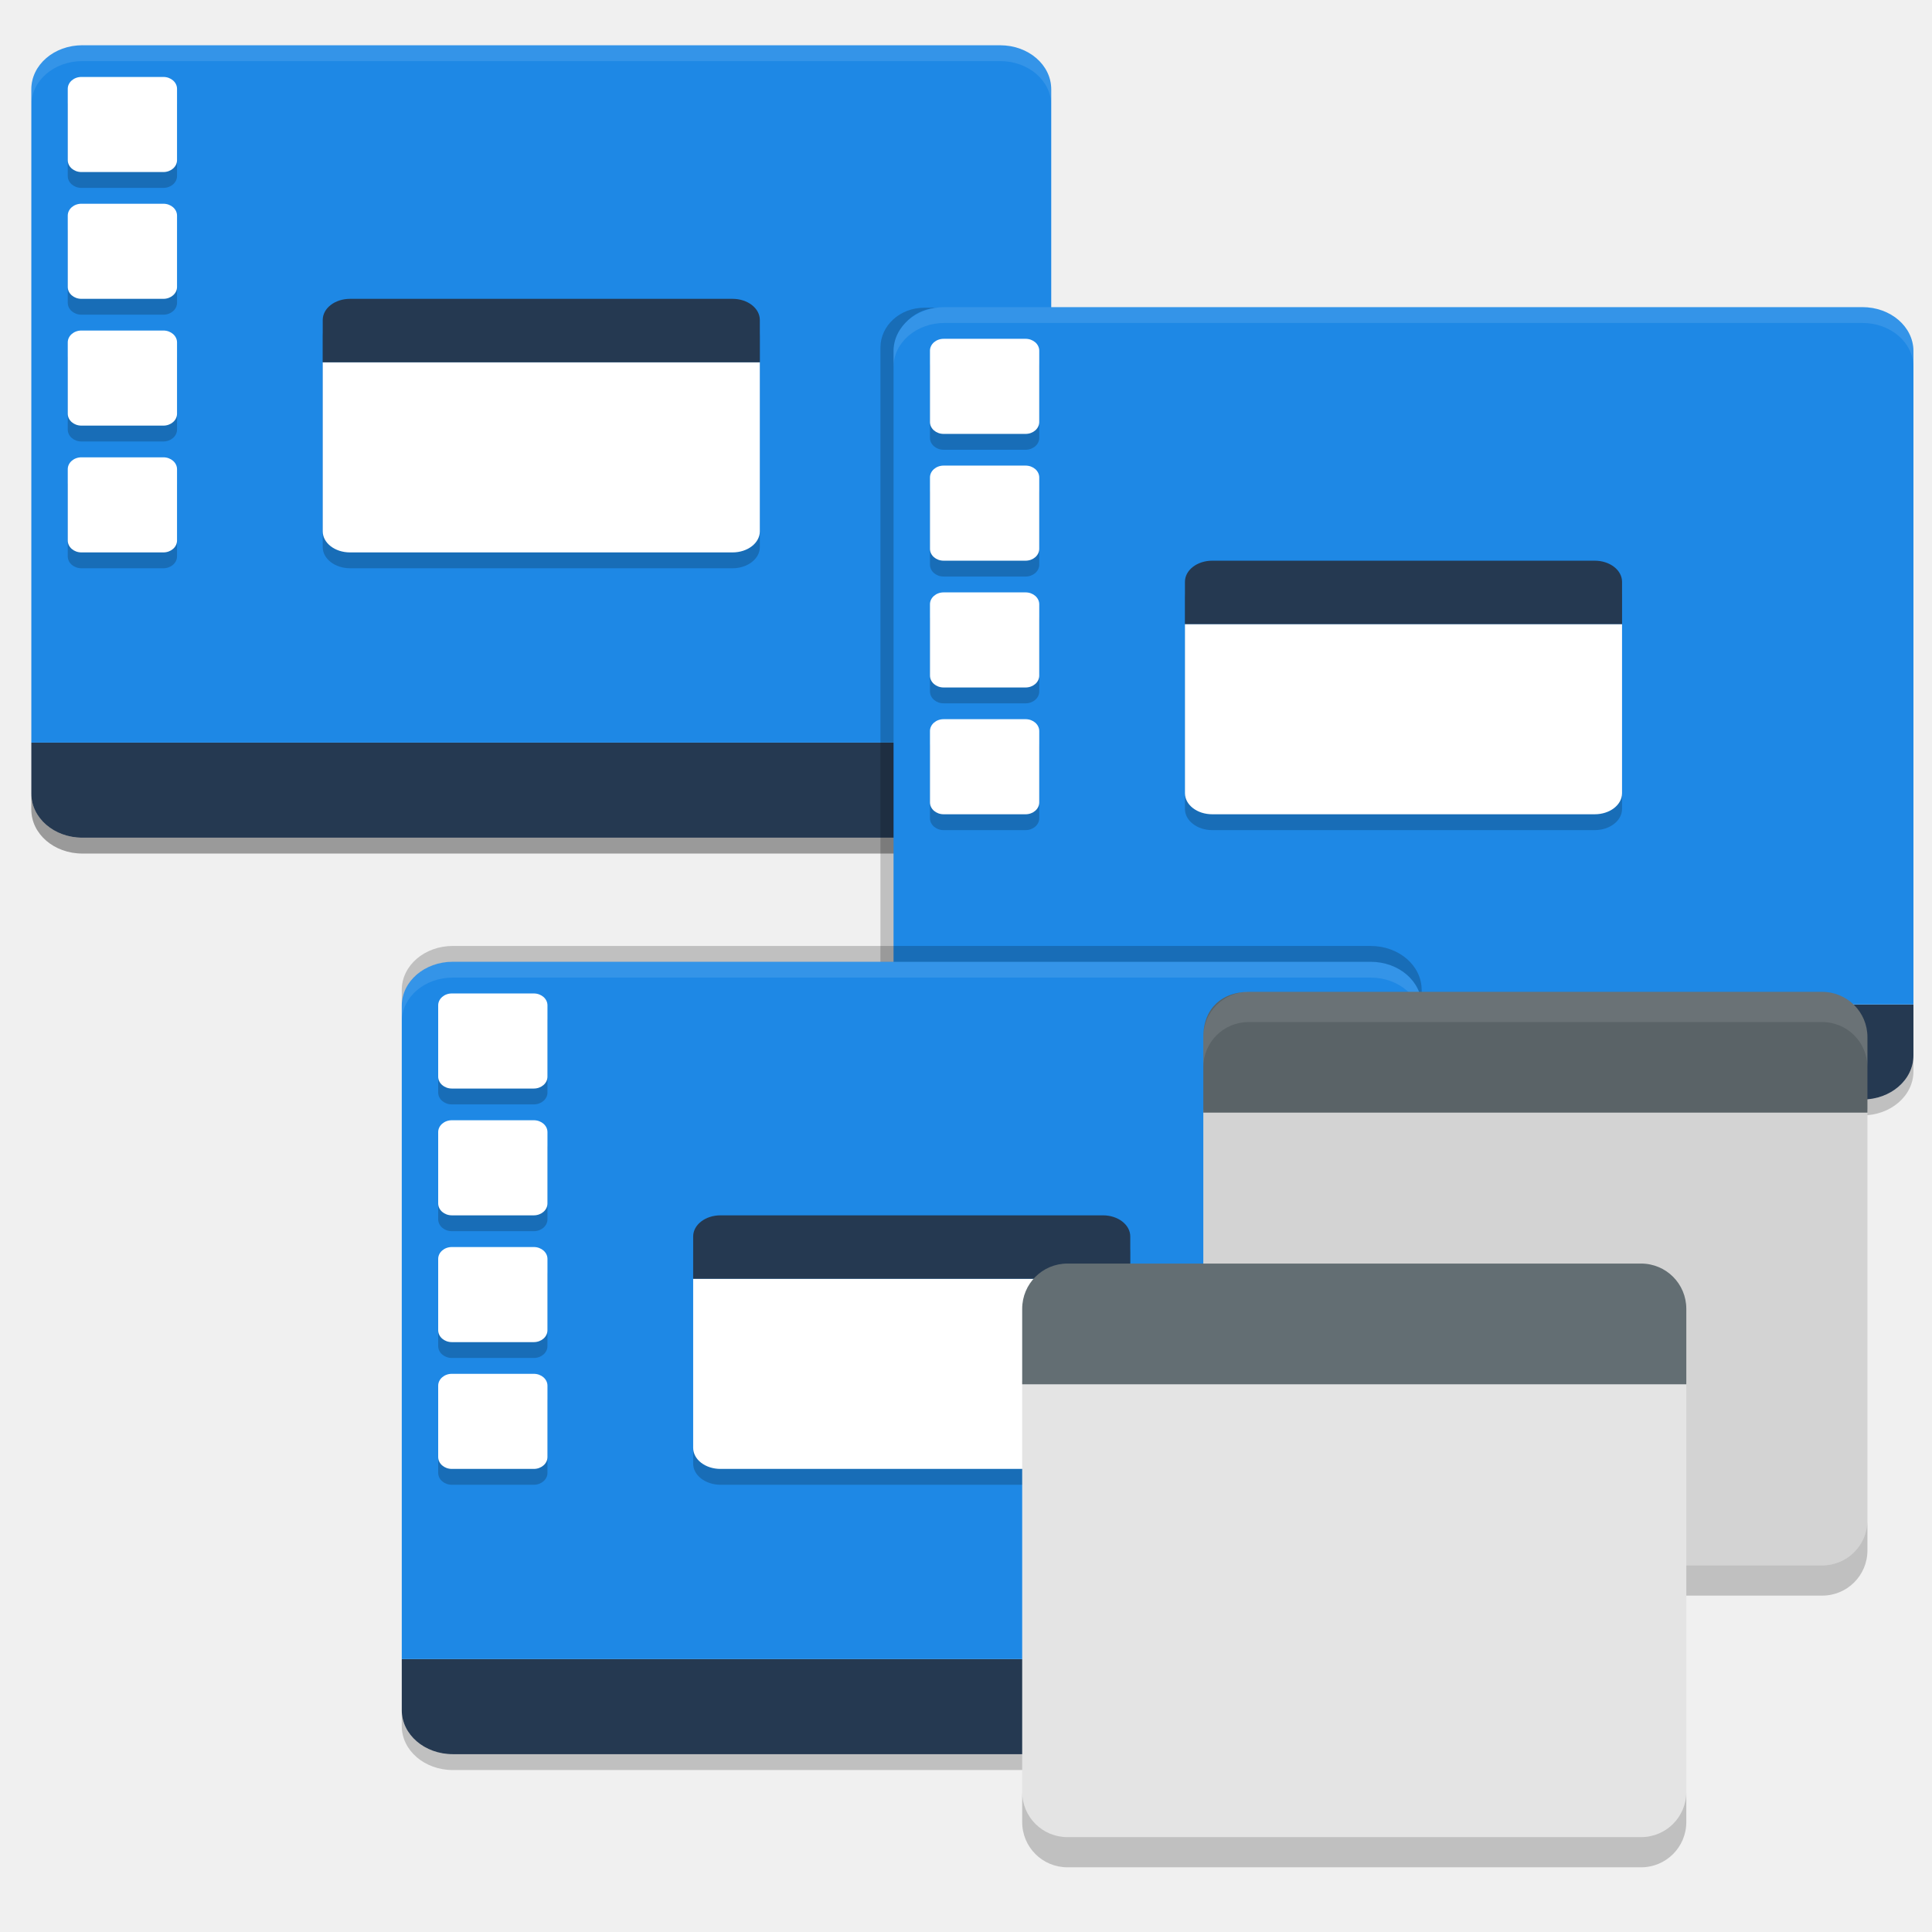
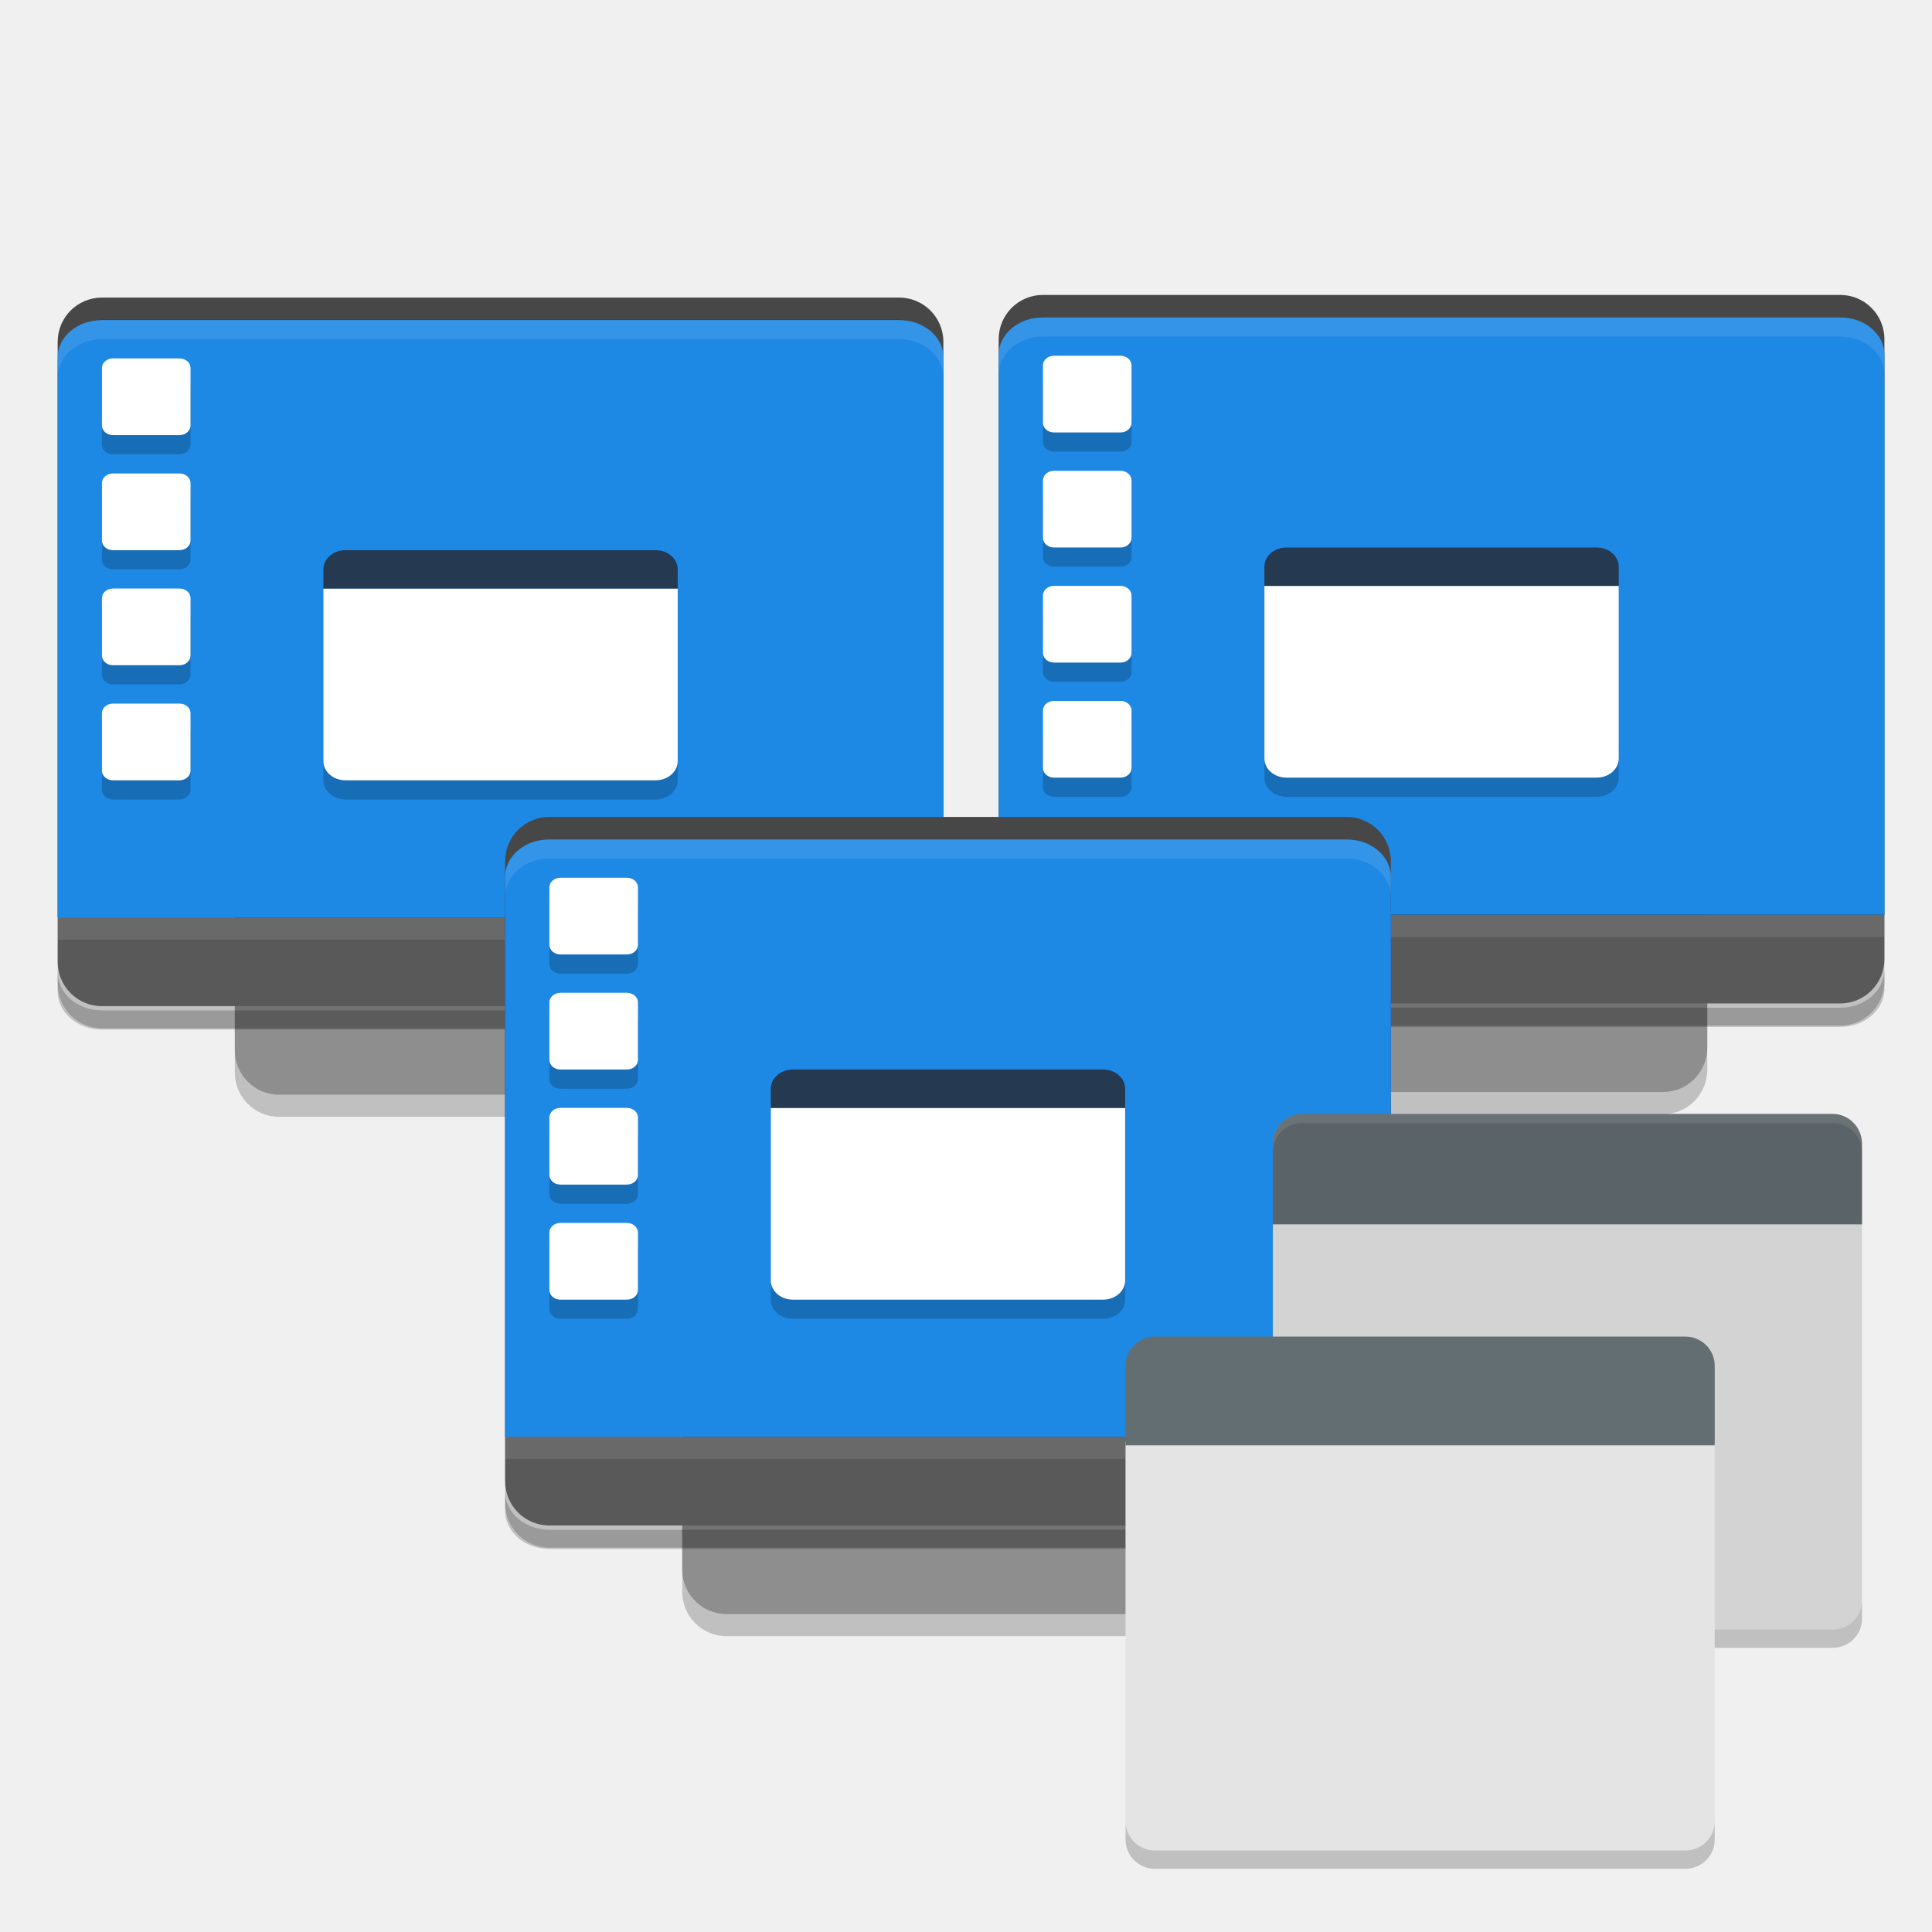
- <svg xmlns="http://www.w3.org/2000/svg" width="64" height="64" version="1.1" id="svg12" xml:space="preserve">
-   <defs id="defs12">
-     <style id="current-color-scheme" type="text/css">
-    .ColorScheme-Text { color:#444444; } .ColorScheme-Highlight { color:#4285f4; } .ColorScheme-NeutralText { color:#ff9800; } .ColorScheme-PositiveText { color:#4caf50; } .ColorScheme-NegativeText { color:#f44336; }
-   </style>
-   </defs>
-   <g id="layer3">
-     <g id="g37" transform="matrix(0.6033086,0,0,0.5250041,-1.375298,-2.175855)" style="stroke:none">
-       <path style="fill:#253951;stroke:none" d="m 6.8,57 c -1.551,0 -2.8,-1.239 -2.8,-2.778 V 51 h 56 v 3.222 c 0,1.539 -1.249,2.778 -2.8,2.778 z" id="path13" />
-       <path style="fill:#1e88e5;stroke:none;stroke-width:0.645;stroke-linecap:round;stroke-dasharray:none;stroke-dashoffset:0;stroke-opacity:1;paint-order:markers stroke fill" d="M 6.801,7 C 5.25,7 4,8.238 4,9.777 V 51 h 56 V 9.779 c 0,-1.539 -1.25,-2.777 -2.8,-2.777 h -50.4 z" id="path14" />
-       <path style="opacity:0.1;fill:#ffffff;stroke:none" d="M 6.801,7 C 5.25,7 4,8.238 4,9.777 V 10.777 C 4,9.238 5.25,8 6.801,8 H 57.199 C 58.749,8 60,9.238 60,10.777 V 9.777 C 60,8.238 58.749,7 57.199,7 Z" id="path15" />
-       <rect style="opacity:0.2;stroke:none" width="24" height="16" x="20" y="24" rx="1.5" ry="1.334" id="rect15" />
-       <path style="fill:#ffffff;stroke:none" d="m 20,27 v 10.668 c 0,0.738 0.668,1.332 1.5,1.332 h 21 c 0.832,0 1.5,-0.594 1.5,-1.332 V 27 Z" id="path16" />
-       <path style="fill:#253951;stroke:none" d="m 21.5,23 h 21 c 0.832,0 1.5,0.594 1.5,1.334 V 27 h -24 v -2.667 c 0,-0.739 0.669,-1.333 1.5,-1.333 z" id="path17" />
-       <rect style="opacity:0.2;stroke:none" width="6" height="6" x="6" y="34" rx="0.75" ry="0.75" id="rect17" />
-       <rect style="opacity:0.2;stroke:none" width="6" height="6" x="6" y="10" rx="0.75" ry="0.75" id="rect18" />
-       <rect style="fill:#ffffff;stroke:none" width="6" height="6" x="6" y="9" rx="0.75" ry="0.75" id="rect19" />
-       <rect style="opacity:0.2;stroke:none" width="6" height="6" x="6" y="18" rx="0.75" ry="0.75" id="rect20" />
-       <rect style="fill:#ffffff;stroke:none" width="6" height="6" x="6" y="17" rx="0.75" ry="0.75" id="rect21" />
-       <rect style="opacity:0.2;stroke:none" width="6" height="6" x="6" y="26" rx="0.75" ry="0.75" id="rect22" />
-       <rect style="fill:#ffffff;stroke:none" width="6" height="6" x="6" y="25" rx="0.75" ry="0.75" id="rect23" />
-       <rect style="fill:#ffffff;stroke:none" width="6" height="6" x="6" y="33" rx="0.75" ry="0.75" id="rect24" />
-       <path style="opacity:0.2;stroke:none" d="m 4,54.223 v 1 C 4,56.763 5.25,58 6.801,58 H 57.201 C 58.751,58 60,56.763 60,55.223 v -1 C 60,55.763 58.751,57 57.201,57 H 6.801 C 5.25,57 4,55.763 4,54.223 Z" id="path24" />
-       <path style="opacity:0.2;stroke:none;stroke-width:1" d="m 4,54.223 v 1 C 4,56.763 5.25,58 6.801,58 H 57.212 c 1.55,0 2.799,-1.237 2.799,-2.777 v -1 c 0,1.54 -1.249,2.777 -2.799,2.777 H 6.801 C 5.25,57 4,55.763 4,54.223 Z" id="path37" />
+ <svg xmlns="http://www.w3.org/2000/svg" version="1.1" width="24" height="24" id="svg7324" xml:space="preserve">
+   <defs id="defs7326" />
+   <g id="layer2" transform="translate(0.03308463,0.7278619)">
+     <g id="g2" transform="matrix(0.5501101,0,0,0.5501101,-0.4207037,1.408492)">
+       <g id="g1" transform="translate(0.0074611,-0.1634087)">
+         <rect style="opacity:0.2" width="12" height="16" x="6" y="5.5" rx="1" ry="1" id="rect1" />
+         <rect style="fill:#8e8e8e" width="12" height="16" x="6" y="5" rx="1" ry="1" id="rect2" />
+         <rect style="opacity:0.2" width="20" height="16" x="2" y="3.5" rx="1" ry="1" id="rect3" />
+         <path style="fill:#595959" d="m 2,17 v 1 c 0,0.554 0.446,1 1,1 h 18 c 0.554,0 1,-0.446 1,-1 v -1 z" id="path3" />
+         <path style="fill:#333333" d="M 3,3 C 2.446,3 2,3.446 2,4 V 17 H 22 V 4 C 22,3.446 21.554,3 21,3 Z" id="path4" />
+         <rect style="opacity:0.1;fill:#ffffff" width="20" height="0.5" x="2" y="17" id="rect4" />
+         <path style="opacity:0.1;fill:#ffffff" d="M 3,3 C 2.446,3 2,3.446 2,4 v 0.5 c 0,-0.554 0.446,-1 1,-1 h 18 c 0.554,0 1,0.446 1,1 V 4 C 22,3.446 21.554,3 21,3 Z" id="path5" />
+       </g>
+       <path fill="#1e88e5" d="M 2,2 C 1.446,2 1,2.434 1,2.973 V 17.574 H 21 V 2.973 C 21,2.434 20.554,2 20,2 Z" id="path1" style="stroke-width:0.987" transform="matrix(1.000136,0,0,0.8660901,1.006314,1.611589)" />
+       <path fill="#ffffff" opacity="0.1" d="M 2,2 C 1.446,2 1,2.446 1,3 v 0.5 c 0,-0.554 0.446,-1 1,-1 h 18 c 0.554,0 1,0.446 1,1 V 3 C 21,2.446 20.554,2 20,2 Z" id="path3-3" transform="matrix(1.000136,0,0,0.8660901,1.006314,1.611589)" />
+       <path opacity="0.2" d="m 1,19 v 0.5 c 0,0.554 0.446,1 1,1 h 18 c 0.554,0 1,-0.446 1,-1 V 19 c 0,0.554 -0.446,1 -1,1 H 2 C 1.446,20 1,19.554 1,19 Z" id="path4-6" transform="matrix(1.000136,0,0,0.8660901,1.006314,1.611589)" />
+       <rect opacity="0.2" width="8" height="6" x="7" y="8.5" rx="0.5" ry="0.5" id="rect4-7" transform="matrix(1.000136,0,0,0.8660901,1.006314,1.611589)" />
+       <path fill="#ffffff" d="m 7,9 v 4.5 C 7,13.777 7.223,14 7.5,14 h 7 C 14.777,14 15,13.777 15,13.5 V 9 Z" id="path5-5" transform="matrix(1.000136,0,0,0.8660901,1.006314,1.611589)" />
+       <path fill="#253951" d="m 7.5,8 h 7 C 14.777,8 15,8.223 15,8.5 V 9 H 7 V 8.5 C 7,8.223 7.223,8 7.5,8 Z" id="path6" transform="matrix(1.000136,0,0,0.8660901,1.006314,1.611589)" />
+       <g opacity="0.2" transform="matrix(1.000136,0,0,0.8660901,-0.9939574,-0.5536363)" id="g9">
+         <rect width="2" height="2" x="4" y="6" rx="0.25" ry="0.25" id="rect6" />
+         <rect width="2" height="2" x="4" y="9" rx="0.25" ry="0.25" id="rect7" />
+         <rect width="2" height="2" x="4" y="12" rx="0.25" ry="0.25" id="rect8" />
+         <rect width="2" height="2" x="4" y="15" rx="0.25" ry="0.25" id="rect9" />
+       </g>
+       <rect fill="#ffffff" width="2" height="2" x="2" y="3" rx="0.25" ry="0.25" id="rect10" transform="matrix(1.000136,0,0,0.8660901,1.006314,1.611589)" />
+       <rect fill="#ffffff" width="2" height="2" x="2" y="6" rx="0.25" ry="0.25" id="rect11" transform="matrix(1.000136,0,0,0.8660901,1.006314,1.611589)" />
+       <rect fill="#ffffff" width="2" height="2" x="2" y="9" rx="0.25" ry="0.25" id="rect12" transform="matrix(1.000136,0,0,0.8660901,1.006314,1.611589)" />
+       <rect fill="#ffffff" width="2" height="2" x="2" y="12" rx="0.25" ry="0.25" id="rect13" transform="matrix(1.000136,0,0,0.8660901,1.006314,1.611589)" />
+       <g transform="matrix(1.000136,0,0,0.8660901,1.006314,1.611589)" id="g13" />
+     </g>
+   </g>
+   <g id="layer3" transform="translate(0.2423791,0.7609465)">
+     <g id="g47" transform="matrix(0.5501101,0,0,0.5501101,11.05966,1.342323)">
+       <g id="g34" transform="translate(0.0074611,-0.1634087)">
+         <rect style="opacity:0.2" width="12" height="16" x="6" y="5.5" rx="1" ry="1" id="rect30" />
+         <rect style="fill:#8e8e8e" width="12" height="16" x="6" y="5" rx="1" ry="1" id="rect31" />
+         <rect style="opacity:0.2" width="20" height="16" x="2" y="3.5" rx="1" ry="1" id="rect32" />
+         <path style="fill:#595959" d="m 2,17 v 1 c 0,0.554 0.446,1 1,1 h 18 c 0.554,0 1,-0.446 1,-1 v -1 z" id="path32" />
+         <path style="fill:#333333" d="M 3,3 C 2.446,3 2,3.446 2,4 V 17 H 22 V 4 C 22,3.446 21.554,3 21,3 Z" id="path33" />
+         <rect style="opacity:0.1;fill:#ffffff" width="20" height="0.5" x="2" y="17" id="rect33" />
+         <path style="opacity:0.1;fill:#ffffff" d="M 3,3 C 2.446,3 2,3.446 2,4 v 0.5 c 0,-0.554 0.446,-1 1,-1 h 18 c 0.554,0 1,0.446 1,1 V 4 C 22,3.446 21.554,3 21,3 Z" id="path34" />
+       </g>
+       <path fill="#1e88e5" d="M 2,2 C 1.446,2 1,2.434 1,2.973 V 17.574 H 21 V 2.973 C 21,2.434 20.554,2 20,2 Z" id="path35" style="stroke-width:0.987" transform="matrix(1.000136,0,0,0.8660901,1.006314,1.611589)" />
+       <path fill="#ffffff" opacity="0.1" d="M 2,2 C 1.446,2 1,2.446 1,3 v 0.5 c 0,-0.554 0.446,-1 1,-1 h 18 c 0.554,0 1,0.446 1,1 V 3 C 21,2.446 20.554,2 20,2 Z" id="path36" transform="matrix(1.000136,0,0,0.8660901,1.006314,1.611589)" />
+       <path opacity="0.2" d="m 1,19 v 0.5 c 0,0.554 0.446,1 1,1 h 18 c 0.554,0 1,-0.446 1,-1 V 19 c 0,0.554 -0.446,1 -1,1 H 2 C 1.446,20 1,19.554 1,19 Z" id="path37" transform="matrix(1.000136,0,0,0.8660901,1.006314,1.611589)" />
+       <rect opacity="0.2" width="8" height="6" x="7" y="8.5" rx="0.5" ry="0.5" id="rect37" transform="matrix(1.000136,0,0,0.8660901,1.006314,1.611589)" />
+       <path fill="#ffffff" d="m 7,9 v 4.5 C 7,13.777 7.223,14 7.5,14 h 7 C 14.777,14 15,13.777 15,13.5 V 9 Z" id="path38" transform="matrix(1.000136,0,0,0.8660901,1.006314,1.611589)" />
+       <path fill="#253951" d="m 7.5,8 h 7 C 14.777,8 15,8.223 15,8.5 V 9 H 7 V 8.5 C 7,8.223 7.223,8 7.5,8 Z" id="path39" transform="matrix(1.000136,0,0,0.8660901,1.006314,1.611589)" />
+       <g opacity="0.2" transform="matrix(1.000136,0,0,0.8660901,-0.9939574,-0.5536363)" id="g42">
+         <rect width="2" height="2" x="4" y="6" rx="0.25" ry="0.25" id="rect39" />
+         <rect width="2" height="2" x="4" y="9" rx="0.25" ry="0.25" id="rect40" />
+         <rect width="2" height="2" x="4" y="12" rx="0.25" ry="0.25" id="rect41" />
+         <rect width="2" height="2" x="4" y="15" rx="0.25" ry="0.25" id="rect42" />
+       </g>
+       <rect fill="#ffffff" width="2" height="2" x="2" y="3" rx="0.25" ry="0.25" id="rect43" transform="matrix(1.000136,0,0,0.8660901,1.006314,1.611589)" />
+       <rect fill="#ffffff" width="2" height="2" x="2" y="6" rx="0.25" ry="0.25" id="rect44" transform="matrix(1.000136,0,0,0.8660901,1.006314,1.611589)" />
+       <rect fill="#ffffff" width="2" height="2" x="2" y="9" rx="0.25" ry="0.25" id="rect45" transform="matrix(1.000136,0,0,0.8660901,1.006314,1.611589)" />
+       <rect fill="#ffffff" width="2" height="2" x="2" y="12" rx="0.25" ry="0.25" id="rect46" transform="matrix(1.000136,0,0,0.8660901,1.006314,1.611589)" />
+       <g transform="matrix(1.000136,0,0,0.8660901,1.006314,1.611589)" id="g46" />
    </g>
  </g>
  <g id="layer1">
-     <g id="g36" transform="matrix(0.6033086,0,0,0.5250041,27.18669,6.498525)">
-       <path style="opacity:0.2;stroke-width:0.88" d="m 6.54,7.04 h -0.861 c -1.328,0 -2.399,1.126 -2.399,2.518 V 54.842 c 0,1.392 1.071,2.518 2.399,2.518 h 0.861 c -1.328,0 -2.399,-1.126 -2.399,-2.518 V 9.558 C 4.141,8.166 5.212,7.04 6.54,7.04 Z" id="path36" />
-       <path style="fill:#253951" d="m 6.8,57 c -1.551,0 -2.8,-1.239 -2.8,-2.778 V 51 h 56 v 3.222 c 0,1.539 -1.249,2.778 -2.8,2.778 z" id="path25" />
-       <path style="fill:#1e88e5" d="M 6.801,7 C 5.25,7 4,8.238 4,9.777 V 51 h 56 V 9.779 c 0,-1.539 -1.25,-2.777 -2.8,-2.777 h -50.4 z" id="path26" />
-       <path style="opacity:0.1;fill:#ffffff" d="M 6.801,7 C 5.25,7 4,8.238 4,9.777 V 10.777 C 4,9.238 5.25,8 6.801,8 H 57.199 C 58.749,8 60,9.238 60,10.777 V 9.777 C 60,8.238 58.749,7 57.199,7 Z" id="path27" />
-       <rect style="opacity:0.2" width="24" height="16" x="20" y="24" rx="1.5" ry="1.334" id="rect27" />
-       <path style="fill:#ffffff" d="m 20,27 v 10.668 c 0,0.738 0.668,1.332 1.5,1.332 h 21 c 0.832,0 1.5,-0.594 1.5,-1.332 V 27 Z" id="path28" />
-       <path style="fill:#253951" d="m 21.5,23 h 21 c 0.832,0 1.5,0.594 1.5,1.334 V 27 h -24 v -2.667 c 0,-0.739 0.669,-1.333 1.5,-1.333 z" id="path29" />
-       <rect style="opacity:0.2" width="6" height="6" x="6" y="34" rx="0.75" ry="0.75" id="rect29" />
-       <rect style="opacity:0.2" width="6" height="6" x="6" y="10" rx="0.75" ry="0.75" id="rect30" />
-       <rect style="fill:#ffffff" width="6" height="6" x="6" y="9" rx="0.75" ry="0.75" id="rect31" />
-       <rect style="opacity:0.2" width="6" height="6" x="6" y="18" rx="0.75" ry="0.75" id="rect32" />
-       <rect style="fill:#ffffff" width="6" height="6" x="6" y="17" rx="0.75" ry="0.75" id="rect33" />
-       <rect style="opacity:0.2" width="6" height="6" x="6" y="26" rx="0.75" ry="0.75" id="rect34" />
-       <rect style="fill:#ffffff" width="6" height="6" x="6" y="25" rx="0.75" ry="0.75" id="rect35" />
-       <rect style="fill:#ffffff" width="6" height="6" x="6" y="33" rx="0.75" ry="0.75" id="rect36" />
-       <path style="opacity:0.2" d="m 4,54.223 v 1 C 4,56.763 5.25,58 6.801,58 H 57.201 C 58.751,58 60,56.763 60,55.223 v -1 C 60,55.763 58.751,57 57.201,57 H 6.801 C 5.25,57 4,55.763 4,54.223 Z" id="path42" />
+     <g id="g30" transform="matrix(0.5501101,0,0,0.5501101,5.170599,8.587857)">
+       <g id="g17" transform="translate(0.0074611,-0.1634087)">
+         <rect style="opacity:0.2" width="12" height="16" x="6" y="5.5" rx="1" ry="1" id="rect5" />
+         <rect style="fill:#8e8e8e" width="12" height="16" x="6" y="5" rx="1" ry="1" id="rect14" />
+         <rect style="opacity:0.2" width="20" height="16" x="2" y="3.5" rx="1" ry="1" id="rect15" />
+         <path style="fill:#595959" d="m 2,17 v 1 c 0,0.554 0.446,1 1,1 h 18 c 0.554,0 1,-0.446 1,-1 v -1 z" id="path15" />
+         <path style="fill:#333333" d="M 3,3 C 2.446,3 2,3.446 2,4 V 17 H 22 V 4 C 22,3.446 21.554,3 21,3 Z" id="path16" />
+         <rect style="opacity:0.1;fill:#ffffff" width="20" height="0.5" x="2" y="17" id="rect16" />
+         <path style="opacity:0.1;fill:#ffffff" d="M 3,3 C 2.446,3 2,3.446 2,4 v 0.5 c 0,-0.554 0.446,-1 1,-1 h 18 c 0.554,0 1,0.446 1,1 V 4 C 22,3.446 21.554,3 21,3 Z" id="path17" />
+       </g>
+       <path fill="#1e88e5" d="M 2,2 C 1.446,2 1,2.434 1,2.973 V 17.574 H 21 V 2.973 C 21,2.434 20.554,2 20,2 Z" id="path18" style="stroke-width:0.987" transform="matrix(1.000136,0,0,0.8660901,1.006314,1.611589)" />
+       <path fill="#ffffff" opacity="0.1" d="M 2,2 C 1.446,2 1,2.446 1,3 v 0.5 c 0,-0.554 0.446,-1 1,-1 h 18 c 0.554,0 1,0.446 1,1 V 3 C 21,2.446 20.554,2 20,2 Z" id="path19" transform="matrix(1.000136,0,0,0.8660901,1.006314,1.611589)" />
+       <path opacity="0.2" d="m 1,19 v 0.5 c 0,0.554 0.446,1 1,1 h 18 c 0.554,0 1,-0.446 1,-1 V 19 c 0,0.554 -0.446,1 -1,1 H 2 C 1.446,20 1,19.554 1,19 Z" id="path20" transform="matrix(1.000136,0,0,0.8660901,1.006314,1.611589)" />
+       <rect opacity="0.2" width="8" height="6" x="7" y="8.5" rx="0.5" ry="0.5" id="rect20" transform="matrix(1.000136,0,0,0.8660901,1.006314,1.611589)" />
+       <path fill="#ffffff" d="m 7,9 v 4.5 C 7,13.777 7.223,14 7.5,14 h 7 C 14.777,14 15,13.777 15,13.5 V 9 Z" id="path21" transform="matrix(1.000136,0,0,0.8660901,1.006314,1.611589)" />
+       <path fill="#253951" d="m 7.5,8 h 7 C 14.777,8 15,8.223 15,8.5 V 9 H 7 V 8.5 C 7,8.223 7.223,8 7.5,8 Z" id="path22" transform="matrix(1.000136,0,0,0.8660901,1.006314,1.611589)" />
+       <g opacity="0.2" transform="matrix(1.000136,0,0,0.8660901,-0.9939574,-0.5536363)" id="g25">
+         <rect width="2" height="2" x="4" y="6" rx="0.25" ry="0.25" id="rect22" />
+         <rect width="2" height="2" x="4" y="9" rx="0.25" ry="0.25" id="rect23" />
+         <rect width="2" height="2" x="4" y="12" rx="0.25" ry="0.25" id="rect24" />
+         <rect width="2" height="2" x="4" y="15" rx="0.25" ry="0.25" id="rect25" />
+       </g>
+       <rect fill="#ffffff" width="2" height="2" x="2" y="3" rx="0.25" ry="0.25" id="rect26" transform="matrix(1.000136,0,0,0.8660901,1.006314,1.611589)" />
+       <rect fill="#ffffff" width="2" height="2" x="2" y="6" rx="0.25" ry="0.25" id="rect27" transform="matrix(1.000136,0,0,0.8660901,1.006314,1.611589)" />
+       <rect fill="#ffffff" width="2" height="2" x="2" y="9" rx="0.25" ry="0.25" id="rect28" transform="matrix(1.000136,0,0,0.8660901,1.006314,1.611589)" />
+       <rect fill="#ffffff" width="2" height="2" x="2" y="12" rx="0.25" ry="0.25" id="rect29" transform="matrix(1.000136,0,0,0.8660901,1.006314,1.611589)" />
+       <g transform="matrix(1.000136,0,0,0.8660901,1.006314,1.611589)" id="g29" />
    </g>
  </g>
-   <g id="layer2">
-     <g id="g12" transform="matrix(0.6033086,0,0,0.5250041,10.89578,28.18447)">
-       <path style="fill:#253951" d="m 6.8,57 c -1.551,0 -2.8,-1.239 -2.8,-2.778 V 51 h 56 v 3.222 c 0,1.539 -1.249,2.778 -2.8,2.778 z" id="path1" />
-       <path style="fill:#1e88e5" d="M 6.801,7 C 5.25,7 4,8.238 4,9.777 V 51 h 56 V 9.779 c 0,-1.539 -1.25,-2.777 -2.8,-2.777 h -50.4 z" id="path2" />
-       <path style="opacity:0.1;fill:#ffffff" d="M 6.801,7 C 5.25,7 4,8.238 4,9.777 V 10.777 C 4,9.238 5.25,8 6.801,8 H 57.199 C 58.749,8 60,9.238 60,10.777 V 9.777 C 60,8.238 58.749,7 57.199,7 Z" id="path3" />
-       <rect style="opacity:0.2" width="24" height="16" x="20" y="24" rx="1.5" ry="1.334" id="rect3" />
-       <path style="fill:#ffffff" d="m 20,27 v 10.668 c 0,0.738 0.668,1.332 1.5,1.332 h 21 c 0.832,0 1.5,-0.594 1.5,-1.332 V 27 Z" id="path4" />
-       <path style="fill:#253951" d="m 21.5,23 h 21 c 0.832,0 1.5,0.594 1.5,1.334 V 27 h -24 v -2.667 c 0,-0.739 0.669,-1.333 1.5,-1.333 z" id="path5" />
-       <rect style="opacity:0.2" width="6" height="6" x="6" y="34" rx="0.75" ry="0.75" id="rect5" />
-       <rect style="opacity:0.2" width="6" height="6" x="6" y="10" rx="0.75" ry="0.75" id="rect6" />
-       <rect style="fill:#ffffff" width="6" height="6" x="6" y="9" rx="0.75" ry="0.75" id="rect7" />
-       <rect style="opacity:0.2" width="6" height="6" x="6" y="18" rx="0.75" ry="0.75" id="rect8" />
-       <rect style="fill:#ffffff" width="6" height="6" x="6" y="17" rx="0.75" ry="0.75" id="rect9" />
-       <rect style="opacity:0.2" width="6" height="6" x="6" y="26" rx="0.75" ry="0.75" id="rect10" />
-       <rect style="fill:#ffffff" width="6" height="6" x="6" y="25" rx="0.75" ry="0.75" id="rect11" />
-       <rect style="fill:#ffffff" width="6" height="6" x="6" y="33" rx="0.75" ry="0.75" id="rect12" />
-       <path style="opacity:0.2" d="m 4,54.223 v 1 C 4,56.763 5.25,58 6.801,58 H 57.201 C 58.751,58 60,56.763 60,55.223 v -1 C 60,55.763 58.751,57 57.201,57 H 6.801 C 5.25,57 4,55.763 4,54.223 Z" id="path12" />
-       <path style="opacity:0.2" d="m 4,9.78 v -1 c 0,-1.54 1.25,-2.777 2.801,-2.777 H 57.201 c 1.55,0 2.799,1.237 2.799,2.777 v 1 c 0,-1.54 -1.249,-2.777 -2.799,-2.777 H 6.801 C 5.25,7.003 4,8.24 4,9.78 Z" id="path41" />
-     </g>
-   </g>
-   <g id="layer4" transform="matrix(1.198874,0,0,1.198874,-12.33017,-12.37989)">
-     <g id="g1" transform="matrix(0.8341161,0,0,0.8341161,36.8607,36.89873)">
-       <path style="fill:#d3d3d3" d="M 9.5,1 C 9.352,1 9.213,1.029 9.078,1.068 9.215,1.036 9.35,1 9.5,1 Z M 8,4.9 V 18.5 C 8,19.331 8.669,20 9.5,20 h 19 C 29.331,20 30,19.331 30,18.5 V 4.9 Z" id="path1-3" />
-       <path opacity="0.2" d="m 8,18.5 v 1 C 8,20.331 8.669,21 9.5,21 h 19 c 0.831,0 1.5,-0.669 1.5,-1.5 v -1 C 30,19.331 29.331,20 28.5,20 H 9.5 C 8.669,20 8,19.331 8,18.5 Z" id="path2-6" />
-       <path style="fill:#e4e4e4" d="M 2,13.9 V 27.5 C 2,28.331 2.669,29 3.5,29 h 19 C 23.331,29 24,28.331 24,27.5 V 13.9 Z" id="path3-7" />
-       <path style="fill:#636e73" d="M 3.5,10 C 2.669,10 2,10.669 2,11.5 V 14 H 24 V 11.5 C 24,10.669 23.331,10 22.5,10 Z" id="path4-5" />
-       <path style="fill:#5a6367" d="M 9.5,1 C 8.669,1 8,1.5 8,2.5 V 5 H 30 V 2.5 C 30,1.669 29.331,1 28.5,1 Z" id="path5-3" />
-       <path fill="#ffffff" opacity="0.1" d="M 9.5,1 C 8.669,1 8,1.669 8,2.5 v 1 C 8,2.669 8.669,2 9.5,2 h 19 C 29.331,2 30,2.669 30,3.5 v -1 C 30,1.669 29.331,1 28.5,1 Z" id="path6" />
-       <path opacity="0.2" d="m 2,27.5 v 1 C 2,29.331 2.669,30 3.5,30 h 19 c 0.831,0 1.5,-0.669 1.5,-1.5 v -1 C 24,28.331 23.331,29 22.5,29 H 3.5 C 2.669,29 2,28.331 2,27.5 Z" id="path7" />
-     </g>
+   <g id="g3" transform="matrix(0.4574623,0,0,0.4574623,13.06672,12.92231)">
+     <path style="fill:#d3d3d3" d="m 6,4.9 v 10.3 c 0,0.444 0.356,0.8 0.8,0.8 h 14.4 c 0.443,0 0.799,-0.356 0.799,-0.8 V 4.9 h -16 z" id="path1-3" />
+     <path style="fill:#5a6367" d="m 6.8,2 c -0.444,0 -0.8,0.364 -0.8,0.816 V 5 h 16 V 2.816 C 22,2.364 21.644,2 21.2,2 Z" id="path2" />
+     <path style="opacity:0.1;fill:#ffffff" d="M 22,3.043 V 2.794 C 22,2.353 21.647,2 21.203,2 H 6.797 c -0.444,0 -0.797,0.353 -0.797,0.794 v 0.249 c 0,-0.442 0.354,-0.794 0.797,-0.794 h 14.406 c 0.444,0 0.797,0.353 0.797,0.794 z" id="path3-6" />
+     <path style="opacity:0.2" d="m 6,15.204 v 0.498 c 0,0.442 0.356,0.797 0.8,0.797 h 14.4 c 0.444,0.001 0.8,-0.354 0.8,-0.796 v -0.499 c 0,0.442 -0.356,0.797 -0.8,0.797 h -14.4 c -0.444,0 -0.8,-0.355 -0.8,-0.797 z" id="path4-7" />
+     <path style="fill:#e4e4e4" d="m 2,10.9 v 10.3 c 0,0.444 0.357,0.8 0.8,0.8 h 14.4 c 0.443,0 0.799,-0.356 0.799,-0.8 V 10.9 h -15.999 z" id="path5-53" />
+     <path style="fill:#636e73" d="m 2.8,8.047 c -0.443,0 -0.8,0.355 -0.8,0.797 V 11 h 16 V 8.844 c 0,-0.442 -0.356,-0.797 -0.8,-0.797 h -14.4 z" id="path6-5" />
+     <path style="opacity:0.2" d="m 2,21.204 v 0.498 c 0,0.443 0.357,0.798 0.8,0.798 h 14.4 c 0.444,0 0.8,-0.355 0.8,-0.797 v -0.498 c 0,0.442 -0.356,0.797 -0.8,0.797 H 2.8 C 2.357,22.002 2,21.646 2,21.204 Z" id="path7" />
  </g>
</svg>
